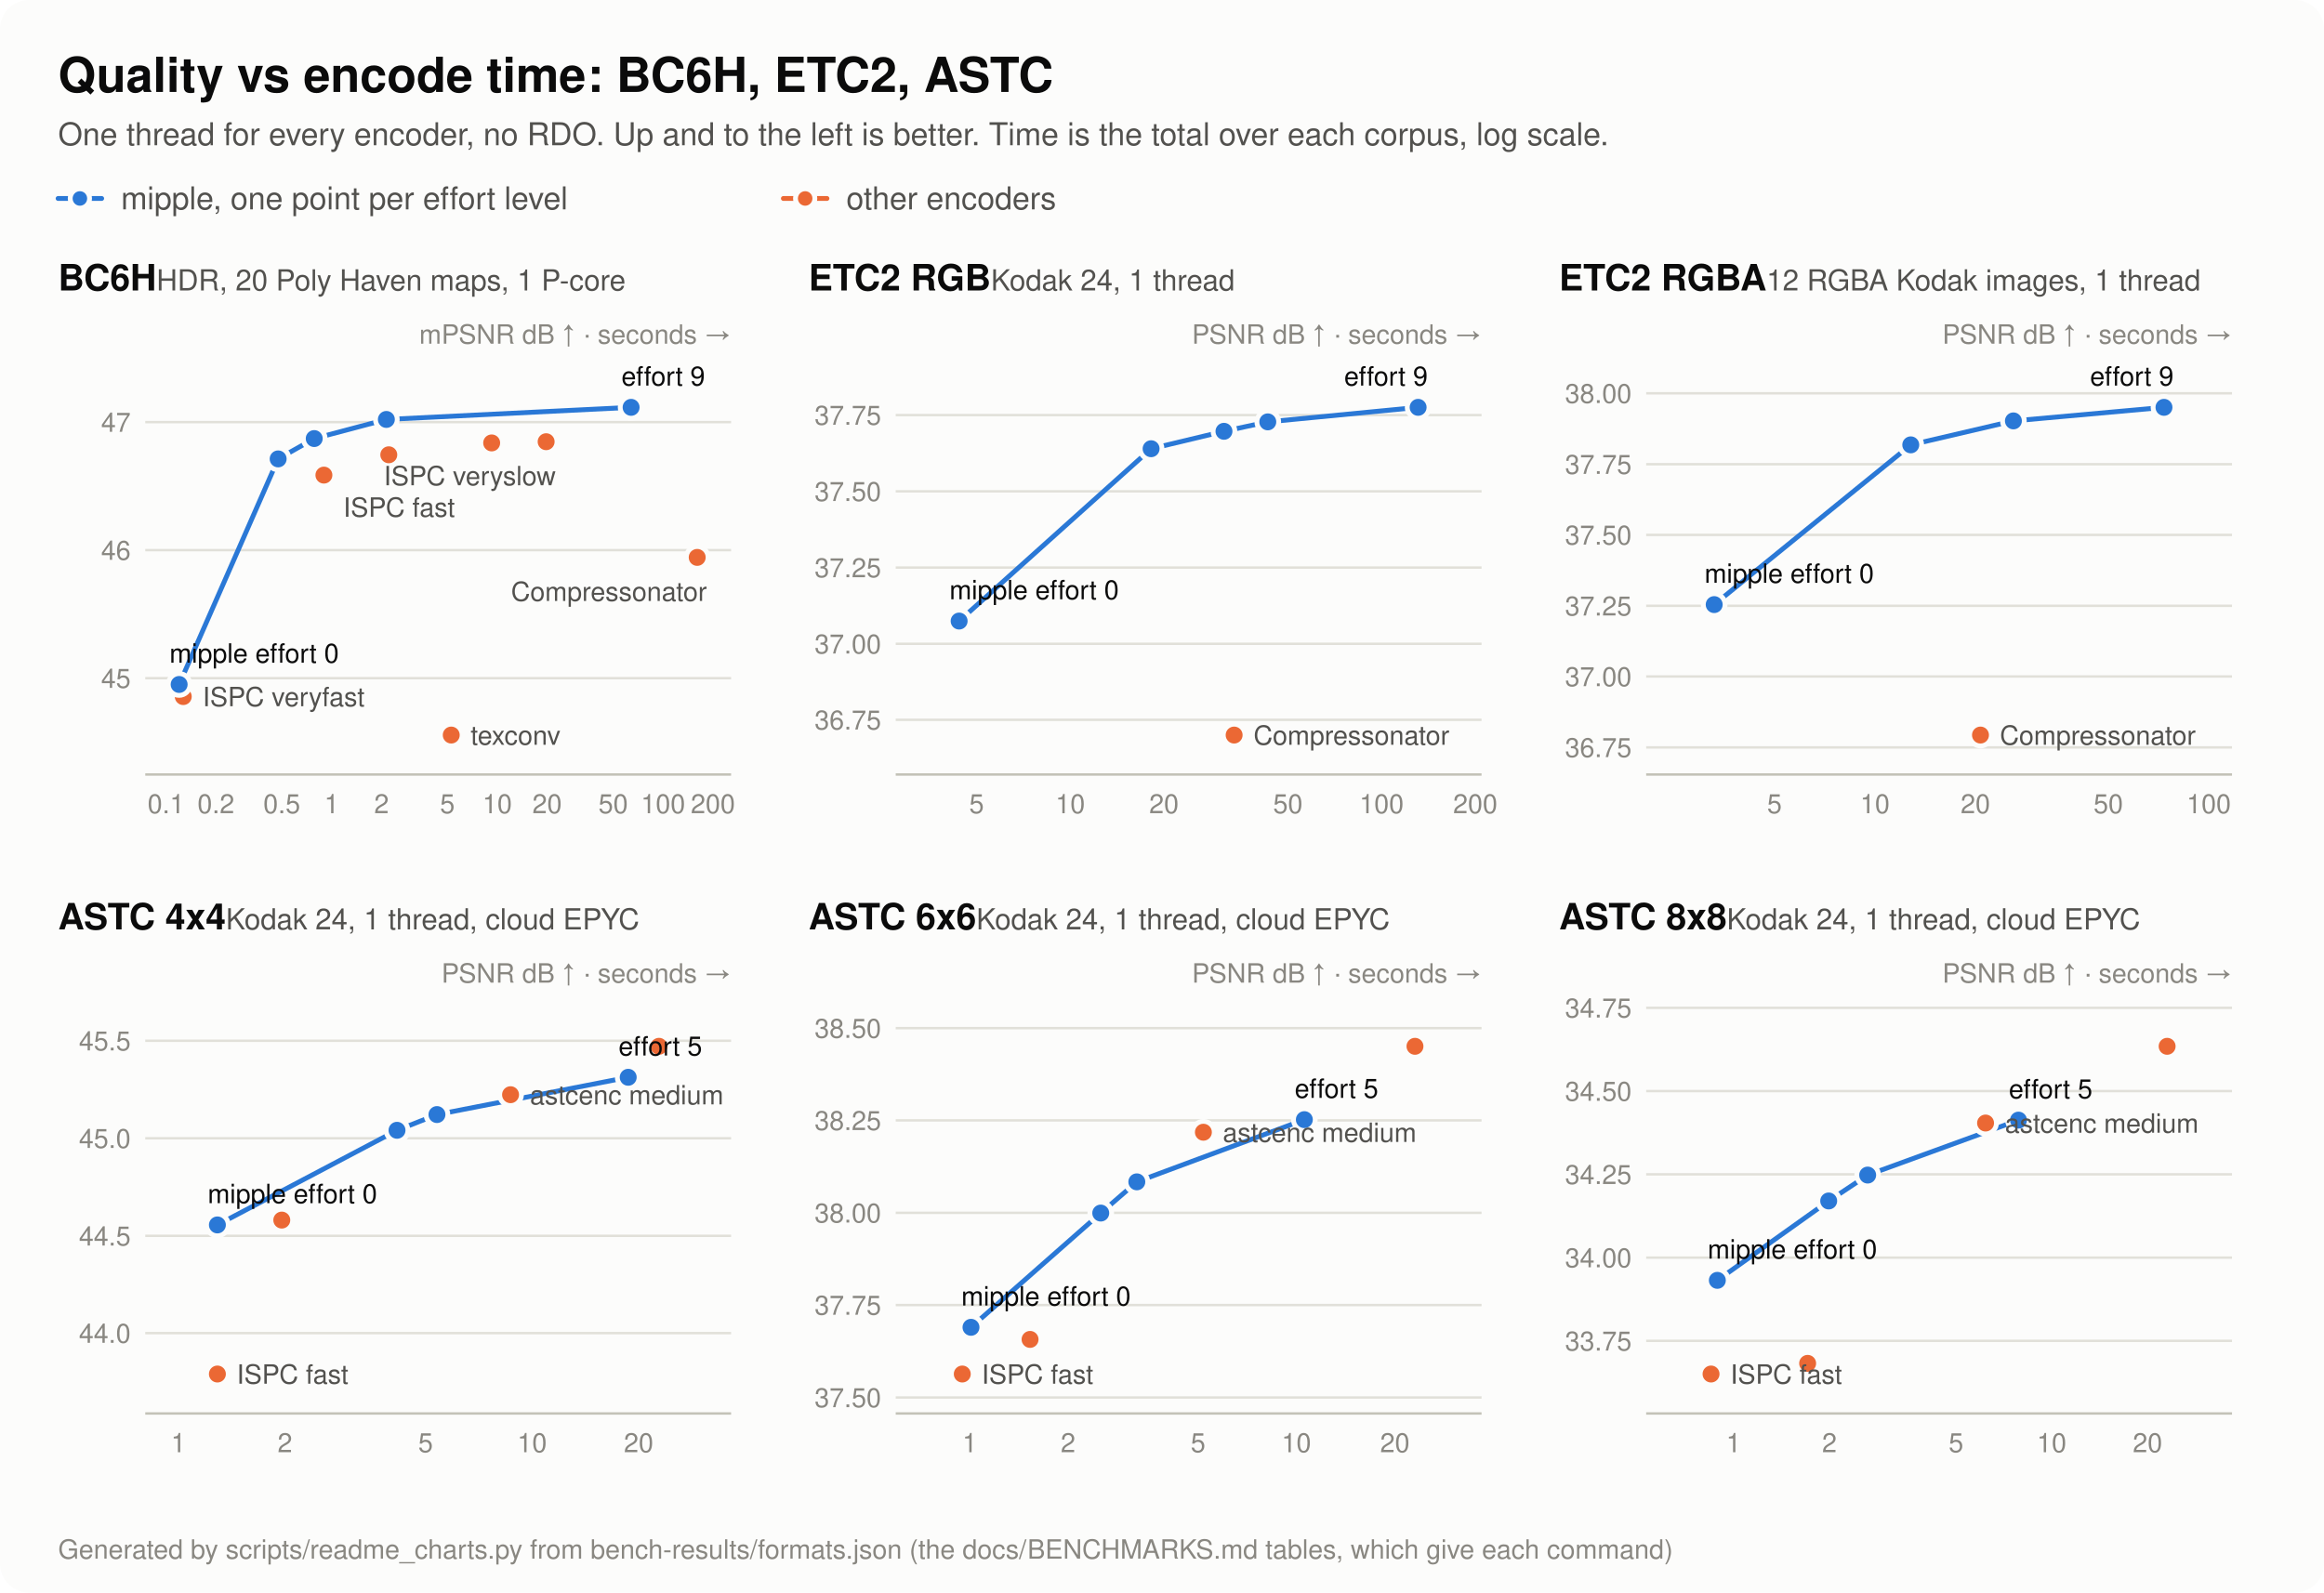
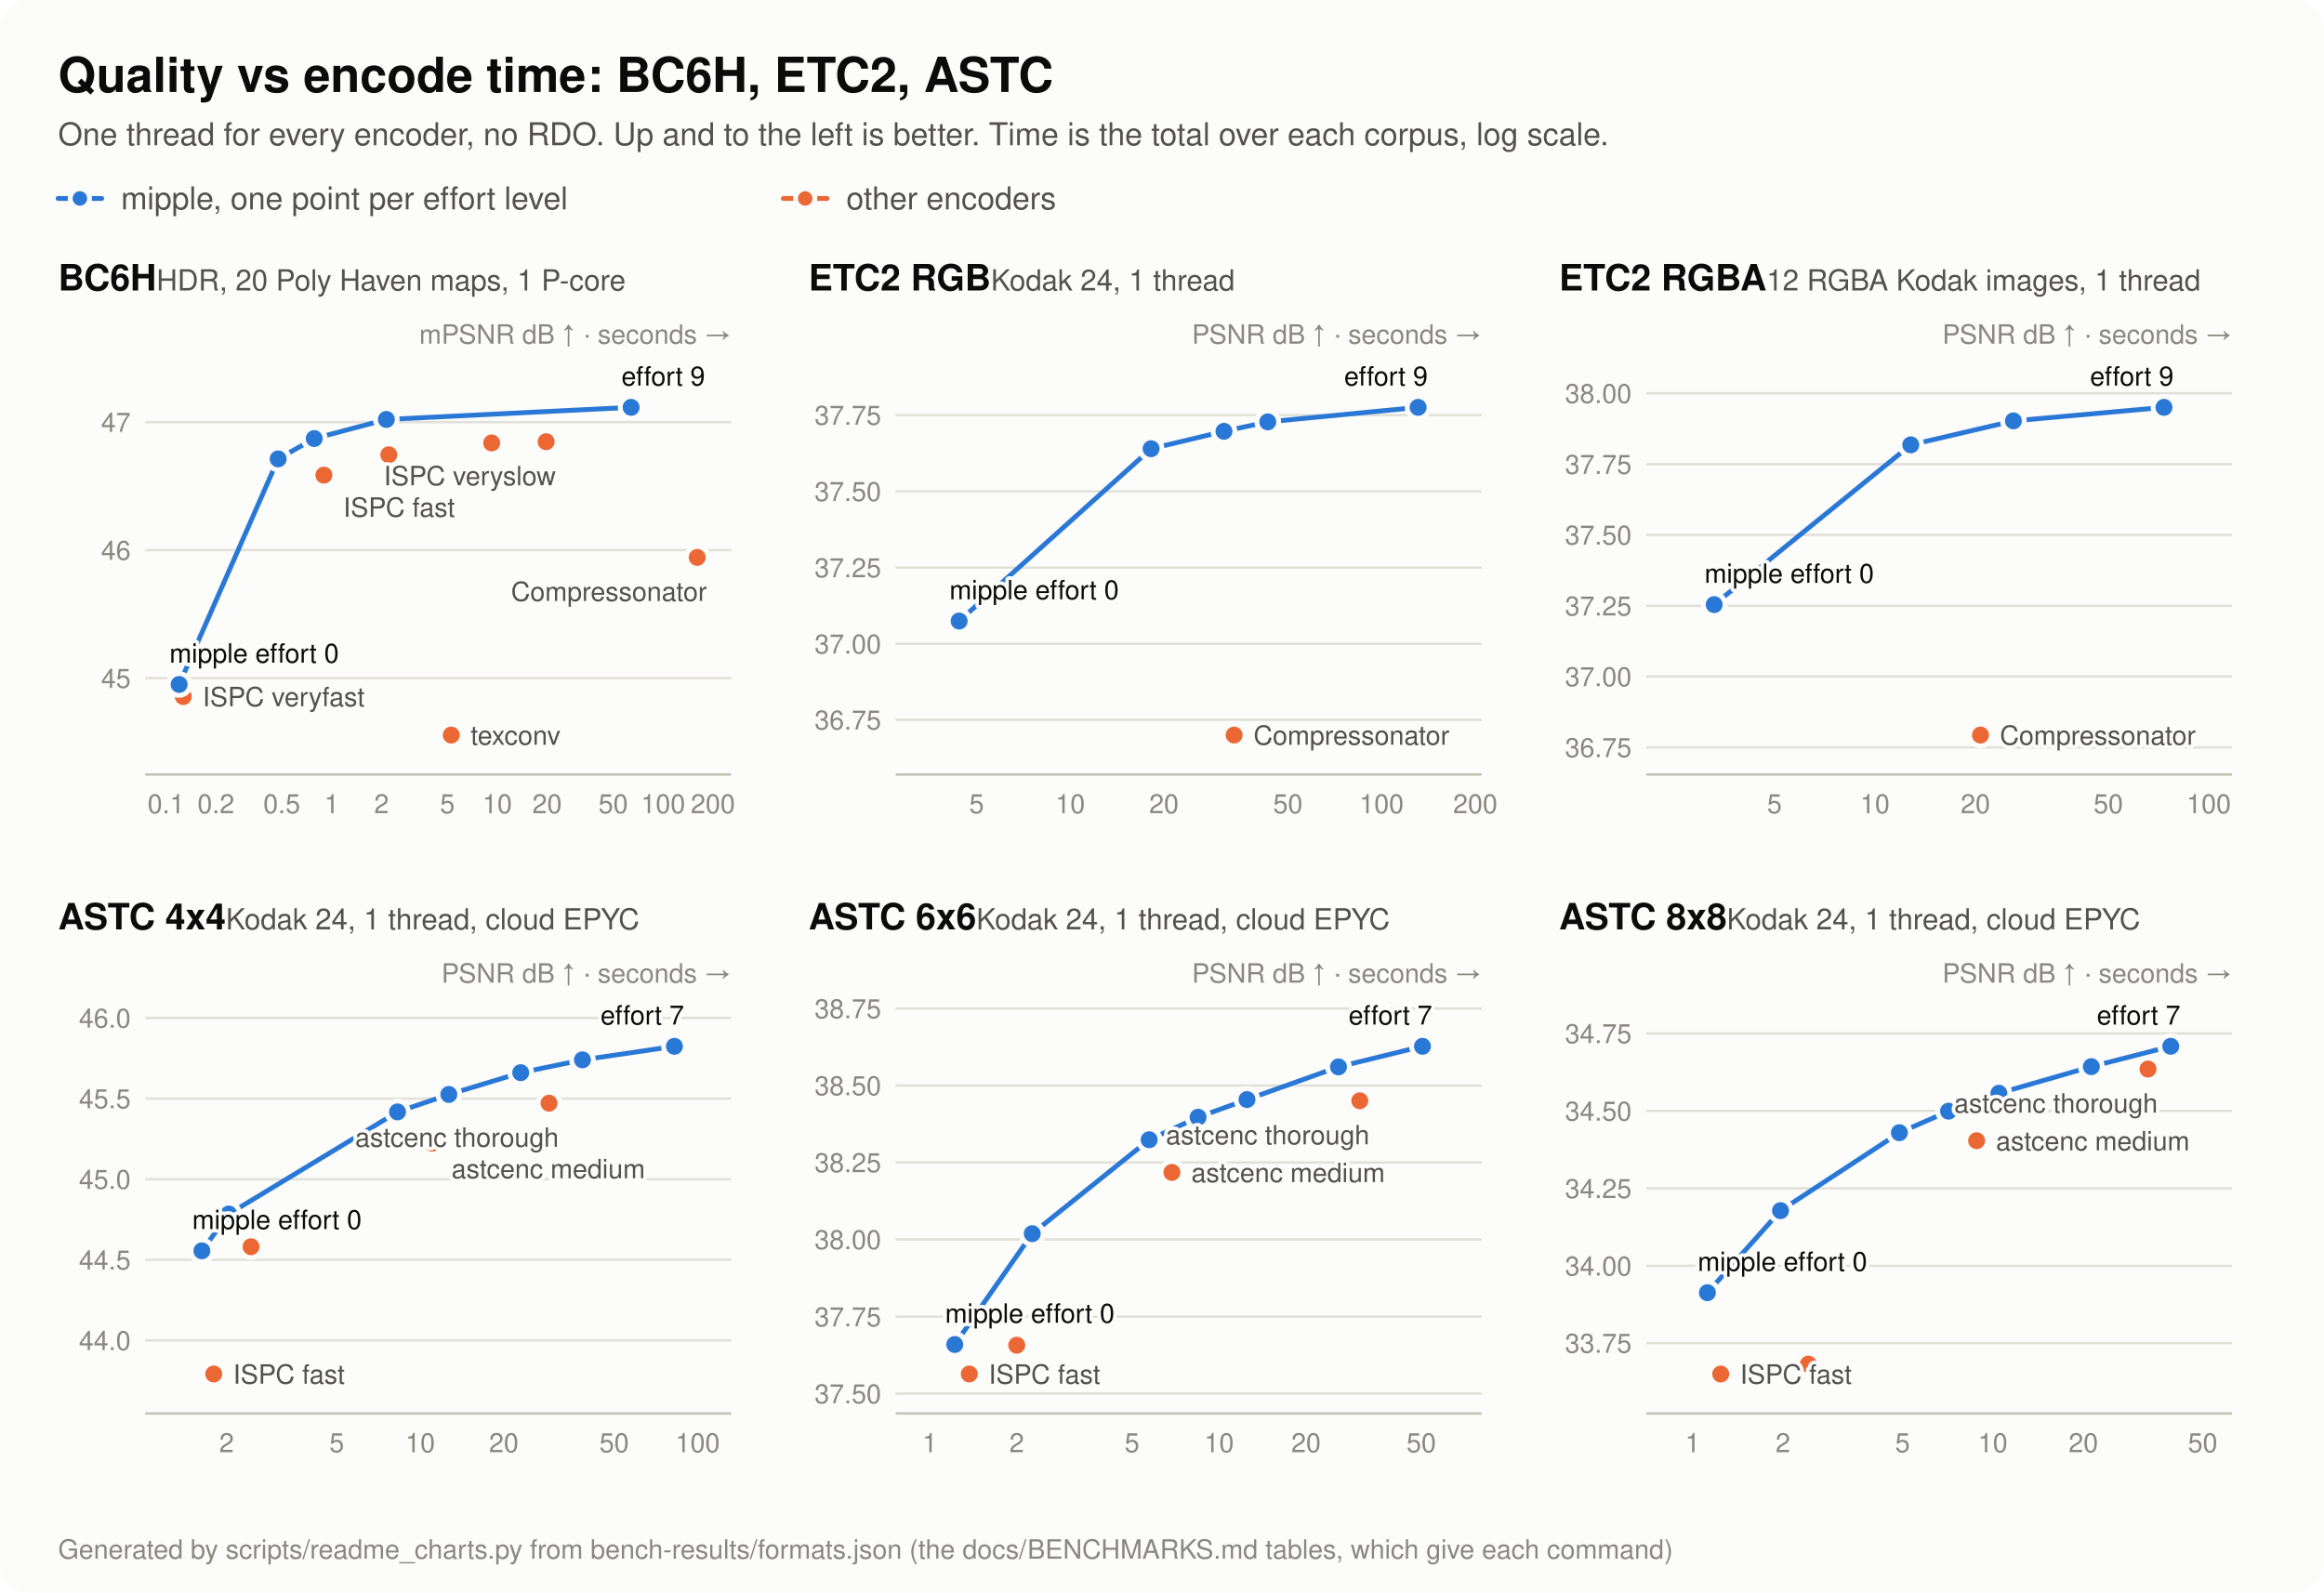
<svg xmlns="http://www.w3.org/2000/svg" width="960" height="658" viewBox="0 0 960 658" role="img" aria-labelledby="t d">
  <style>
  .bg { fill: #fcfcfb; } .ink { fill: #0b0b0b; } .ink2 { fill: #52514e; } .mute { fill: #898781; }
  .grid { stroke: #e1e0d9; } .axis { stroke: #c3c2b7; } .ring { stroke: #fcfcfb; }
  .s0 { stroke: #2a78d6; } .f0 { fill: #2a78d6; }
  .s1 { stroke: #eb6834; } .f1 { fill: #eb6834; }
  .s2 { stroke: #1baf7a; } .f2 { fill: #1baf7a; }
  .s3 { stroke: #8a5cd6; } .f3 { fill: #8a5cd6; }
  .good { fill: #006300; } .wh { stroke: #52514e; }
+   .halo { paint-order: stroke; stroke: #fcfcfb; stroke-width: 3px; stroke-linejoin: round; }
  @media (prefers-color-scheme: dark) {
    .bg { fill: #1a1a19; } .ink { fill: #f0efec; } .ink2 { fill: #c3c2b7; }
    .grid { stroke: #2c2c2a; } .axis { stroke: #383835; } .ring { stroke: #1a1a19; }
    .s0 { stroke: #3987e5; } .f0 { fill: #3987e5; }
    .s1 { stroke: #d95926; } .f1 { fill: #d95926; }
    .s2 { stroke: #199e70; } .f2 { fill: #199e70; }
    .s3 { stroke: #9d78ea; } .f3 { fill: #9d78ea; }
    .good { fill: #0ca30c; } .wh { stroke: #c3c2b7; }
+     .halo { stroke: #1a1a19; }
  }
  text { font-family: system-ui, -apple-system, "Segoe UI", Helvetica, Arial, sans-serif; }
  .num { font-variant-numeric: tabular-nums; }
</style>
  <rect class="bg" width="960" height="658" rx="12" />
  <text class="ink" x="24" y="38" font-size="20" font-weight="600">Quality vs encode time: BC6H, ETC2, ASTC</text>
  <text class="ink2" x="24" y="60" font-size="13">One thread for every encoder, no RDO. Up and to the left is better. Time is the total over each corpus, log scale.</text>
  <line class="s0" x1="24" y1="82" x2="42" y2="82" stroke-width="2" stroke-linecap="round" />
  <circle class="f0 ring" cx="33" cy="82" r="4" stroke-width="2" />
  <text class="ink2" x="50" y="86.5" font-size="13">mipple, one point per effort level</text>
  <line class="s1" x1="323.6" y1="82" x2="341.6" y2="82" stroke-width="2" stroke-linecap="round" />
  <circle class="f1 ring" cx="332.6" cy="82" r="4" stroke-width="2" />
  <text class="ink2" x="349.6" y="86.5" font-size="13">other encoders</text>
  <text class="ink" x="24" y="120" font-size="15" font-weight="600">BC6H<tspan class="ink2" font-weight="400" font-size="12">  HDR, 20 Poly Haven maps, 1 P-core</tspan>
  </text>
  <line class="grid" x1="60" x2="302" y1="280.2" y2="280.2" stroke-width="1" />
  <text class="mute num" x="54" y="284.2" font-size="11" text-anchor="end">45</text>
  <line class="grid" x1="60" x2="302" y1="227.3" y2="227.3" stroke-width="1" />
  <text class="mute num" x="54" y="231.3" font-size="11" text-anchor="end">46</text>
  <line class="grid" x1="60" x2="302" y1="174.4" y2="174.4" stroke-width="1" />
  <text class="mute num" x="54" y="178.4" font-size="11" text-anchor="end">47</text>
  <text class="mute num" x="68.6" y="336" font-size="11" text-anchor="middle">0.1</text>
  <text class="mute num" x="89.2" y="336" font-size="11" text-anchor="middle">0.2</text>
  <text class="mute num" x="116.4" y="336" font-size="11" text-anchor="middle">0.5</text>
  <text class="mute num" x="137.0" y="336" font-size="11" text-anchor="middle">1</text>
  <text class="mute num" x="157.6" y="336" font-size="11" text-anchor="middle">2</text>
  <text class="mute num" x="184.8" y="336" font-size="11" text-anchor="middle">5</text>
  <text class="mute num" x="205.4" y="336" font-size="11" text-anchor="middle">10</text>
  <text class="mute num" x="226.0" y="336" font-size="11" text-anchor="middle">20</text>
  <text class="mute num" x="253.3" y="336" font-size="11" text-anchor="middle">50</text>
  <text class="mute num" x="273.9" y="336" font-size="11" text-anchor="middle">100</text>
  <text class="mute num" x="294.5" y="336" font-size="11" text-anchor="middle">200</text>
  <line class="axis" x1="60" x2="302" y1="320" y2="320" stroke-width="1" />
  <text class="mute" x="302" y="142" font-size="11" text-anchor="end">mPSNR dB ↑ · seconds →</text>
  <path class="s0" d="M74.0,282.8 L114.9,189.6 L129.8,181.2 L159.6,173.3 L260.7,168.3" fill="none" stroke-width="2" stroke-linejoin="round" stroke-linecap="round" />
  <circle class="f1 ring" cx="75.7" cy="287.8" r="4.5" stroke-width="2" />
  <circle class="f1 ring" cx="133.8" cy="196.3" r="4.5" stroke-width="2" />
  <circle class="f1 ring" cx="160.6" cy="187.9" r="4.5" stroke-width="2" />
  <circle class="f1 ring" cx="203.1" cy="183.0" r="4.5" stroke-width="2" />
  <circle class="f1 ring" cx="225.6" cy="182.5" r="4.5" stroke-width="2" />
  <circle class="f1 ring" cx="186.4" cy="303.7" r="4.5" stroke-width="2" />
  <circle class="f1 ring" cx="288.0" cy="230.3" r="4.5" stroke-width="2" />
  <circle class="f0 ring" cx="74.0" cy="282.8" r="4.5" stroke-width="2" />
  <circle class="f0 ring" cx="114.9" cy="189.6" r="4.5" stroke-width="2" />
  <circle class="f0 ring" cx="129.8" cy="181.2" r="4.5" stroke-width="2" />
  <circle class="f0 ring" cx="159.6" cy="173.3" r="4.5" stroke-width="2" />
  <circle class="f0 ring" cx="260.7" cy="168.3" r="4.5" stroke-width="2" />
-   <text class="ink" x="256.7" y="159.3" font-size="11">effort 9</text>
-   <text class="ink2" x="229.6" y="200.5" font-size="11" text-anchor="end">ISPC veryslow</text>
-   <text class="ink2" x="141.8" y="213.5" font-size="11">ISPC fast</text>
-   <text class="ink2" x="292.0" y="248.3" font-size="11" text-anchor="end">Compressonator</text>
-   <text class="ink" x="70.0" y="273.8" font-size="11">mipple effort 0</text>
-   <text class="ink2" x="83.7" y="291.8" font-size="11">ISPC veryfast</text>
-   <text class="ink2" x="194.4" y="307.7" font-size="11">texconv</text>
+   <text class="ink halo" x="256.7" y="159.3" font-size="11">effort 9</text>
+   <text class="ink2 halo" x="229.6" y="200.5" font-size="11" text-anchor="end">ISPC veryslow</text>
+   <text class="ink2 halo" x="141.8" y="213.5" font-size="11">ISPC fast</text>
+   <text class="ink2 halo" x="292.0" y="248.3" font-size="11" text-anchor="end">Compressonator</text>
+   <text class="ink halo" x="70.0" y="273.8" font-size="11">mipple effort 0</text>
+   <text class="ink2 halo" x="83.7" y="291.8" font-size="11">ISPC veryfast</text>
+   <text class="ink2 halo" x="194.4" y="307.7" font-size="11">texconv</text>
  <text class="ink" x="334" y="120" font-size="15" font-weight="600">ETC2 RGB<tspan class="ink2" font-weight="400" font-size="12">  Kodak 24, 1 thread</tspan>
  </text>
  <line class="grid" x1="370" x2="612" y1="297.4" y2="297.4" stroke-width="1" />
  <text class="mute num" x="364" y="301.4" font-size="11" text-anchor="end">36.75</text>
  <line class="grid" x1="370" x2="612" y1="266.0" y2="266.0" stroke-width="1" />
  <text class="mute num" x="364" y="270.0" font-size="11" text-anchor="end">37.00</text>
  <line class="grid" x1="370" x2="612" y1="234.5" y2="234.5" stroke-width="1" />
  <text class="mute num" x="364" y="238.5" font-size="11" text-anchor="end">37.25</text>
  <line class="grid" x1="370" x2="612" y1="203.0" y2="203.0" stroke-width="1" />
  <text class="mute num" x="364" y="207.0" font-size="11" text-anchor="end">37.50</text>
  <line class="grid" x1="370" x2="612" y1="171.5" y2="171.5" stroke-width="1" />
  <text class="mute num" x="364" y="175.5" font-size="11" text-anchor="end">37.75</text>
  <text class="mute num" x="403.4" y="336" font-size="11" text-anchor="middle">5</text>
  <text class="mute num" x="442.1" y="336" font-size="11" text-anchor="middle">10</text>
  <text class="mute num" x="480.8" y="336" font-size="11" text-anchor="middle">20</text>
  <text class="mute num" x="532.0" y="336" font-size="11" text-anchor="middle">50</text>
  <text class="mute num" x="570.7" y="336" font-size="11" text-anchor="middle">100</text>
  <text class="mute num" x="609.4" y="336" font-size="11" text-anchor="middle">200</text>
  <line class="axis" x1="370" x2="612" y1="320" y2="320" stroke-width="1" />
  <text class="mute" x="612" y="142" font-size="11" text-anchor="end">PSNR dB ↑ · seconds →</text>
  <path class="s0" d="M396.2,256.6 L475.5,185.4 L505.6,178.2 L523.7,174.3 L585.8,168.3" fill="none" stroke-width="2" stroke-linejoin="round" stroke-linecap="round" />
  <circle class="f1 ring" cx="509.8" cy="303.7" r="4.5" stroke-width="2" />
  <circle class="f0 ring" cx="396.2" cy="256.6" r="4.5" stroke-width="2" />
  <circle class="f0 ring" cx="475.5" cy="185.4" r="4.5" stroke-width="2" />
  <circle class="f0 ring" cx="505.6" cy="178.2" r="4.5" stroke-width="2" />
  <circle class="f0 ring" cx="523.7" cy="174.3" r="4.5" stroke-width="2" />
  <circle class="f0 ring" cx="585.8" cy="168.3" r="4.5" stroke-width="2" />
-   <text class="ink" x="589.8" y="159.3" font-size="11" text-anchor="end">effort 9</text>
-   <text class="ink" x="392.2" y="247.6" font-size="11">mipple effort 0</text>
-   <text class="ink2" x="517.8" y="307.7" font-size="11">Compressonator</text>
+   <text class="ink halo" x="589.8" y="159.3" font-size="11" text-anchor="end">effort 9</text>
+   <text class="ink halo" x="392.2" y="247.6" font-size="11">mipple effort 0</text>
+   <text class="ink2 halo" x="517.8" y="307.7" font-size="11">Compressonator</text>
  <text class="ink" x="644" y="120" font-size="15" font-weight="600">ETC2 RGBA<tspan class="ink2" font-weight="400" font-size="12">  12 RGBA Kodak images, 1 thread</tspan>
  </text>
  <line class="grid" x1="680" x2="922" y1="308.8" y2="308.8" stroke-width="1" />
  <text class="mute num" x="674" y="312.8" font-size="11" text-anchor="end">36.75</text>
  <line class="grid" x1="680" x2="922" y1="279.5" y2="279.5" stroke-width="1" />
  <text class="mute num" x="674" y="283.5" font-size="11" text-anchor="end">37.00</text>
  <line class="grid" x1="680" x2="922" y1="250.3" y2="250.3" stroke-width="1" />
  <text class="mute num" x="674" y="254.3" font-size="11" text-anchor="end">37.25</text>
  <line class="grid" x1="680" x2="922" y1="221.0" y2="221.0" stroke-width="1" />
  <text class="mute num" x="674" y="225.0" font-size="11" text-anchor="end">37.50</text>
  <line class="grid" x1="680" x2="922" y1="191.8" y2="191.8" stroke-width="1" />
  <text class="mute num" x="674" y="195.8" font-size="11" text-anchor="end">37.75</text>
  <line class="grid" x1="680" x2="922" y1="162.5" y2="162.5" stroke-width="1" />
  <text class="mute num" x="674" y="166.5" font-size="11" text-anchor="end">38.00</text>
  <text class="mute num" x="733.0" y="336" font-size="11" text-anchor="middle">5</text>
  <text class="mute num" x="774.5" y="336" font-size="11" text-anchor="middle">10</text>
  <text class="mute num" x="816.0" y="336" font-size="11" text-anchor="middle">20</text>
  <text class="mute num" x="870.9" y="336" font-size="11" text-anchor="middle">50</text>
  <text class="mute num" x="912.4" y="336" font-size="11" text-anchor="middle">100</text>
  <line class="axis" x1="680" x2="922" y1="320" y2="320" stroke-width="1" />
  <text class="mute" x="922" y="142" font-size="11" text-anchor="end">PSNR dB ↑ · seconds →</text>
  <path class="s0" d="M708.1,249.8 L789.3,183.8 L831.7,173.9 L893.9,168.3" fill="none" stroke-width="2" stroke-linejoin="round" stroke-linecap="round" />
  <circle class="f1 ring" cx="818.1" cy="303.7" r="4.5" stroke-width="2" />
  <circle class="f0 ring" cx="708.1" cy="249.8" r="4.5" stroke-width="2" />
  <circle class="f0 ring" cx="789.3" cy="183.8" r="4.5" stroke-width="2" />
  <circle class="f0 ring" cx="831.7" cy="173.9" r="4.5" stroke-width="2" />
  <circle class="f0 ring" cx="893.9" cy="168.3" r="4.5" stroke-width="2" />
-   <text class="ink" x="897.9" y="159.3" font-size="11" text-anchor="end">effort 9</text>
-   <text class="ink" x="704.1" y="240.8" font-size="11">mipple effort 0</text>
-   <text class="ink2" x="826.1" y="307.7" font-size="11">Compressonator</text>
+   <text class="ink halo" x="897.9" y="159.3" font-size="11" text-anchor="end">effort 9</text>
+   <text class="ink halo" x="704.1" y="240.8" font-size="11">mipple effort 0</text>
+   <text class="ink2 halo" x="826.1" y="307.7" font-size="11">Compressonator</text>
  <text class="ink" x="24" y="384" font-size="15" font-weight="600">ASTC 4x4<tspan class="ink2" font-weight="400" font-size="12">  Kodak 24, 1 thread, cloud EPYC</tspan>
  </text>
-   <line class="grid" x1="60" x2="302" y1="550.8" y2="550.8" stroke-width="1" />
-   <text class="mute num" x="54" y="554.8" font-size="11" text-anchor="end">44.0</text>
-   <line class="grid" x1="60" x2="302" y1="510.6" y2="510.6" stroke-width="1" />
-   <text class="mute num" x="54" y="514.6" font-size="11" text-anchor="end">44.5</text>
-   <line class="grid" x1="60" x2="302" y1="470.3" y2="470.3" stroke-width="1" />
-   <text class="mute num" x="54" y="474.3" font-size="11" text-anchor="end">45.0</text>
-   <line class="grid" x1="60" x2="302" y1="430.0" y2="430.0" stroke-width="1" />
-   <text class="mute num" x="54" y="434.0" font-size="11" text-anchor="end">45.5</text>
-   <text class="mute num" x="73.7" y="600" font-size="11" text-anchor="middle">1</text>
-   <text class="mute num" x="117.7" y="600" font-size="11" text-anchor="middle">2</text>
-   <text class="mute num" x="175.8" y="600" font-size="11" text-anchor="middle">5</text>
-   <text class="mute num" x="219.8" y="600" font-size="11" text-anchor="middle">10</text>
-   <text class="mute num" x="263.8" y="600" font-size="11" text-anchor="middle">20</text>
+   <line class="grid" x1="60" x2="302" y1="553.8" y2="553.8" stroke-width="1" />
+   <text class="mute num" x="54" y="557.8" font-size="11" text-anchor="end">44.0</text>
+   <line class="grid" x1="60" x2="302" y1="520.5" y2="520.5" stroke-width="1" />
+   <text class="mute num" x="54" y="524.5" font-size="11" text-anchor="end">44.5</text>
+   <line class="grid" x1="60" x2="302" y1="487.2" y2="487.2" stroke-width="1" />
+   <text class="mute num" x="54" y="491.2" font-size="11" text-anchor="end">45.0</text>
+   <line class="grid" x1="60" x2="302" y1="453.9" y2="453.9" stroke-width="1" />
+   <text class="mute num" x="54" y="457.9" font-size="11" text-anchor="end">45.5</text>
+   <line class="grid" x1="60" x2="302" y1="420.6" y2="420.6" stroke-width="1" />
+   <text class="mute num" x="54" y="424.6" font-size="11" text-anchor="end">46.0</text>
+   <text class="mute num" x="93.6" y="600" font-size="11" text-anchor="middle">2</text>
+   <text class="mute num" x="139.1" y="600" font-size="11" text-anchor="middle">5</text>
+   <text class="mute num" x="173.6" y="600" font-size="11" text-anchor="middle">10</text>
+   <text class="mute num" x="208.1" y="600" font-size="11" text-anchor="middle">20</text>
+   <text class="mute num" x="253.7" y="600" font-size="11" text-anchor="middle">50</text>
+   <text class="mute num" x="288.2" y="600" font-size="11" text-anchor="middle">100</text>
  <line class="axis" x1="60" x2="302" y1="584" y2="584" stroke-width="1" />
  <text class="mute" x="302" y="406" font-size="11" text-anchor="end">PSNR dB ↑ · seconds →</text>
-   <path class="s0" d="M89.8,506.1 L164.0,467.0 L180.5,460.5 L259.5,445.1" fill="none" stroke-width="2" stroke-linejoin="round" stroke-linecap="round" />
-   <circle class="f1 ring" cx="89.8" cy="567.7" r="4.5" stroke-width="2" />
-   <circle class="f1 ring" cx="116.4" cy="504.1" r="4.5" stroke-width="2" />
-   <circle class="f1 ring" cx="210.9" cy="452.3" r="4.5" stroke-width="2" />
-   <circle class="f1 ring" cx="272.2" cy="432.3" r="4.5" stroke-width="2" />
-   <circle class="f0 ring" cx="89.8" cy="506.1" r="4.5" stroke-width="2" />
-   <circle class="f0 ring" cx="164.0" cy="467.0" r="4.5" stroke-width="2" />
-   <circle class="f0 ring" cx="180.5" cy="460.5" r="4.5" stroke-width="2" />
-   <circle class="f0 ring" cx="259.5" cy="445.1" r="4.5" stroke-width="2" />
-   <text class="ink" x="255.5" y="436.1" font-size="11">effort 5</text>
-   <text class="ink2" x="218.9" y="456.3" font-size="11">astcenc medium</text>
-   <text class="ink" x="85.8" y="497.1" font-size="11">mipple effort 0</text>
-   <text class="ink2" x="97.8" y="571.7" font-size="11">ISPC fast</text>
+   <path class="s0" d="M83.4,516.8 L94.5,501.6 L164.2,459.4 L185.4,452.2 L215.1,443.2 L240.6,437.9 L278.6,432.3" fill="none" stroke-width="2" stroke-linejoin="round" stroke-linecap="round" />
+   <circle class="f1 ring" cx="88.3" cy="567.7" r="4.5" stroke-width="2" />
+   <circle class="f1 ring" cx="103.7" cy="515.1" r="4.5" stroke-width="2" />
+   <circle class="f1 ring" cx="178.5" cy="472.3" r="4.5" stroke-width="2" />
+   <circle class="f1 ring" cx="226.8" cy="455.8" r="4.5" stroke-width="2" />
+   <circle class="f0 ring" cx="83.4" cy="516.8" r="4.5" stroke-width="2" />
+   <circle class="f0 ring" cx="94.5" cy="501.6" r="4.5" stroke-width="2" />
+   <circle class="f0 ring" cx="164.2" cy="459.4" r="4.5" stroke-width="2" />
+   <circle class="f0 ring" cx="185.4" cy="452.2" r="4.5" stroke-width="2" />
+   <circle class="f0 ring" cx="215.1" cy="443.2" r="4.5" stroke-width="2" />
+   <circle class="f0 ring" cx="240.6" cy="437.9" r="4.5" stroke-width="2" />
+   <circle class="f0 ring" cx="278.6" cy="432.3" r="4.5" stroke-width="2" />
+   <text class="ink halo" x="282.6" y="423.3" font-size="11" text-anchor="end">effort 7</text>
+   <text class="ink2 halo" x="230.8" y="473.8" font-size="11" text-anchor="end">astcenc thorough</text>
+   <text class="ink2 halo" x="186.5" y="486.8" font-size="11">astcenc medium</text>
+   <text class="ink halo" x="79.4" y="507.8" font-size="11">mipple effort 0</text>
+   <text class="ink2 halo" x="96.3" y="571.7" font-size="11">ISPC fast</text>
  <text class="ink" x="334" y="384" font-size="15" font-weight="600">ASTC 6x6<tspan class="ink2" font-weight="400" font-size="12">  Kodak 24, 1 thread, cloud EPYC</tspan>
  </text>
-   <line class="grid" x1="370" x2="612" y1="577.4" y2="577.4" stroke-width="1" />
-   <text class="mute num" x="364" y="581.4" font-size="11" text-anchor="end">37.50</text>
-   <line class="grid" x1="370" x2="612" y1="539.2" y2="539.2" stroke-width="1" />
-   <text class="mute num" x="364" y="543.2" font-size="11" text-anchor="end">37.75</text>
-   <line class="grid" x1="370" x2="612" y1="501.1" y2="501.1" stroke-width="1" />
-   <text class="mute num" x="364" y="505.1" font-size="11" text-anchor="end">38.00</text>
-   <line class="grid" x1="370" x2="612" y1="462.9" y2="462.9" stroke-width="1" />
-   <text class="mute num" x="364" y="466.9" font-size="11" text-anchor="end">38.25</text>
-   <line class="grid" x1="370" x2="612" y1="424.8" y2="424.8" stroke-width="1" />
-   <text class="mute num" x="364" y="428.8" font-size="11" text-anchor="end">38.50</text>
-   <text class="mute num" x="400.6" y="600" font-size="11" text-anchor="middle">1</text>
-   <text class="mute num" x="441.2" y="600" font-size="11" text-anchor="middle">2</text>
-   <text class="mute num" x="494.9" y="600" font-size="11" text-anchor="middle">5</text>
-   <text class="mute num" x="535.5" y="600" font-size="11" text-anchor="middle">10</text>
-   <text class="mute num" x="576.2" y="600" font-size="11" text-anchor="middle">20</text>
+   <line class="grid" x1="370" x2="612" y1="575.8" y2="575.8" stroke-width="1" />
+   <text class="mute num" x="364" y="579.8" font-size="11" text-anchor="end">37.50</text>
+   <line class="grid" x1="370" x2="612" y1="544.0" y2="544.0" stroke-width="1" />
+   <text class="mute num" x="364" y="548.0" font-size="11" text-anchor="end">37.75</text>
+   <line class="grid" x1="370" x2="612" y1="512.1" y2="512.1" stroke-width="1" />
+   <text class="mute num" x="364" y="516.1" font-size="11" text-anchor="end">38.00</text>
+   <line class="grid" x1="370" x2="612" y1="480.3" y2="480.3" stroke-width="1" />
+   <text class="mute num" x="364" y="484.3" font-size="11" text-anchor="end">38.25</text>
+   <line class="grid" x1="370" x2="612" y1="448.5" y2="448.5" stroke-width="1" />
+   <text class="mute num" x="364" y="452.5" font-size="11" text-anchor="end">38.50</text>
+   <line class="grid" x1="370" x2="612" y1="416.7" y2="416.7" stroke-width="1" />
+   <text class="mute num" x="364" y="420.7" font-size="11" text-anchor="end">38.75</text>
+   <text class="mute num" x="384.1" y="600" font-size="11" text-anchor="middle">1</text>
+   <text class="mute num" x="420.0" y="600" font-size="11" text-anchor="middle">2</text>
+   <text class="mute num" x="467.6" y="600" font-size="11" text-anchor="middle">5</text>
+   <text class="mute num" x="503.6" y="600" font-size="11" text-anchor="middle">10</text>
+   <text class="mute num" x="539.5" y="600" font-size="11" text-anchor="middle">20</text>
+   <text class="mute num" x="587.1" y="600" font-size="11" text-anchor="middle">50</text>
  <line class="axis" x1="370" x2="612" y1="584" y2="584" stroke-width="1" />
  <text class="mute" x="612" y="406" font-size="11" text-anchor="end">PSNR dB ↑ · seconds →</text>
-   <path class="s0" d="M401.1,548.4 L454.7,501.2 L469.6,488.3 L538.8,462.6" fill="none" stroke-width="2" stroke-linejoin="round" stroke-linecap="round" />
-   <circle class="f1 ring" cx="397.5" cy="567.7" r="4.5" stroke-width="2" />
-   <circle class="f1 ring" cx="425.5" cy="553.4" r="4.5" stroke-width="2" />
-   <circle class="f1 ring" cx="497.1" cy="467.8" r="4.5" stroke-width="2" />
-   <circle class="f1 ring" cx="584.5" cy="432.3" r="4.5" stroke-width="2" />
-   <circle class="f0 ring" cx="401.1" cy="548.4" r="4.5" stroke-width="2" />
-   <circle class="f0 ring" cx="454.7" cy="501.2" r="4.5" stroke-width="2" />
-   <circle class="f0 ring" cx="469.6" cy="488.3" r="4.5" stroke-width="2" />
-   <circle class="f0 ring" cx="538.8" cy="462.6" r="4.5" stroke-width="2" />
-   <text class="ink" x="534.8" y="453.6" font-size="11">effort 5</text>
-   <text class="ink2" x="505.1" y="471.8" font-size="11">astcenc medium</text>
-   <text class="ink" x="397.1" y="539.4" font-size="11">mipple effort 0</text>
-   <text class="ink2" x="405.5" y="571.7" font-size="11">ISPC fast</text>
+   <path class="s0" d="M394.4,555.5 L426.4,509.7 L474.7,470.9 L494.9,461.6 L515.1,454.3 L552.9,440.8 L587.6,432.3" fill="none" stroke-width="2" stroke-linejoin="round" stroke-linecap="round" />
+   <circle class="f1 ring" cx="400.4" cy="567.7" r="4.5" stroke-width="2" />
+   <circle class="f1 ring" cx="420.0" cy="555.8" r="4.5" stroke-width="2" />
+   <circle class="f1 ring" cx="484.1" cy="484.4" r="4.5" stroke-width="2" />
+   <circle class="f1 ring" cx="561.7" cy="454.8" r="4.5" stroke-width="2" />
+   <circle class="f0 ring" cx="394.4" cy="555.5" r="4.5" stroke-width="2" />
+   <circle class="f0 ring" cx="426.4" cy="509.7" r="4.5" stroke-width="2" />
+   <circle class="f0 ring" cx="474.7" cy="470.9" r="4.5" stroke-width="2" />
+   <circle class="f0 ring" cx="494.9" cy="461.6" r="4.5" stroke-width="2" />
+   <circle class="f0 ring" cx="515.1" cy="454.3" r="4.5" stroke-width="2" />
+   <circle class="f0 ring" cx="552.9" cy="440.8" r="4.5" stroke-width="2" />
+   <circle class="f0 ring" cx="587.6" cy="432.3" r="4.5" stroke-width="2" />
+   <text class="ink halo" x="591.6" y="423.3" font-size="11" text-anchor="end">effort 7</text>
+   <text class="ink2 halo" x="565.7" y="472.8" font-size="11" text-anchor="end">astcenc thorough</text>
+   <text class="ink2 halo" x="492.1" y="488.4" font-size="11">astcenc medium</text>
+   <text class="ink halo" x="390.4" y="546.5" font-size="11">mipple effort 0</text>
+   <text class="ink2 halo" x="408.4" y="571.7" font-size="11">ISPC fast</text>
  <text class="ink" x="644" y="384" font-size="15" font-weight="600">ASTC 8x8<tspan class="ink2" font-weight="400" font-size="12">  Kodak 24, 1 thread, cloud EPYC</tspan>
  </text>
-   <line class="grid" x1="680" x2="922" y1="554.0" y2="554.0" stroke-width="1" />
-   <text class="mute num" x="674" y="558.0" font-size="11" text-anchor="end">33.75</text>
-   <line class="grid" x1="680" x2="922" y1="519.6" y2="519.6" stroke-width="1" />
-   <text class="mute num" x="674" y="523.6" font-size="11" text-anchor="end">34.00</text>
-   <line class="grid" x1="680" x2="922" y1="485.2" y2="485.2" stroke-width="1" />
-   <text class="mute num" x="674" y="489.2" font-size="11" text-anchor="end">34.25</text>
-   <line class="grid" x1="680" x2="922" y1="450.8" y2="450.8" stroke-width="1" />
-   <text class="mute num" x="674" y="454.8" font-size="11" text-anchor="end">34.50</text>
-   <line class="grid" x1="680" x2="922" y1="416.4" y2="416.4" stroke-width="1" />
-   <text class="mute num" x="674" y="420.4" font-size="11" text-anchor="end">34.75</text>
-   <text class="mute num" x="716.1" y="600" font-size="11" text-anchor="middle">1</text>
-   <text class="mute num" x="755.7" y="600" font-size="11" text-anchor="middle">2</text>
-   <text class="mute num" x="808.0" y="600" font-size="11" text-anchor="middle">5</text>
-   <text class="mute num" x="847.5" y="600" font-size="11" text-anchor="middle">10</text>
-   <text class="mute num" x="887.1" y="600" font-size="11" text-anchor="middle">20</text>
+   <line class="grid" x1="680" x2="922" y1="554.9" y2="554.9" stroke-width="1" />
+   <text class="mute num" x="674" y="558.9" font-size="11" text-anchor="end">33.75</text>
+   <line class="grid" x1="680" x2="922" y1="523.0" y2="523.0" stroke-width="1" />
+   <text class="mute num" x="674" y="527.0" font-size="11" text-anchor="end">34.00</text>
+   <line class="grid" x1="680" x2="922" y1="491.0" y2="491.0" stroke-width="1" />
+   <text class="mute num" x="674" y="495.0" font-size="11" text-anchor="end">34.25</text>
+   <line class="grid" x1="680" x2="922" y1="459.0" y2="459.0" stroke-width="1" />
+   <text class="mute num" x="674" y="463.0" font-size="11" text-anchor="end">34.50</text>
+   <line class="grid" x1="680" x2="922" y1="427.0" y2="427.0" stroke-width="1" />
+   <text class="mute num" x="674" y="431.0" font-size="11" text-anchor="end">34.75</text>
+   <text class="mute num" x="699.2" y="600" font-size="11" text-anchor="middle">1</text>
+   <text class="mute num" x="736.5" y="600" font-size="11" text-anchor="middle">2</text>
+   <text class="mute num" x="785.9" y="600" font-size="11" text-anchor="middle">5</text>
+   <text class="mute num" x="823.2" y="600" font-size="11" text-anchor="middle">10</text>
+   <text class="mute num" x="860.6" y="600" font-size="11" text-anchor="middle">20</text>
+   <text class="mute num" x="909.9" y="600" font-size="11" text-anchor="middle">50</text>
  <line class="axis" x1="680" x2="922" y1="584" y2="584" stroke-width="1" />
  <text class="mute" x="922" y="406" font-size="11" text-anchor="end">PSNR dB ↑ · seconds →</text>
-   <path class="s0" d="M709.4,529.0 L755.4,496.2 L771.5,485.5 L833.8,462.8" fill="none" stroke-width="2" stroke-linejoin="round" stroke-linecap="round" />
-   <circle class="f1 ring" cx="706.8" cy="567.7" r="4.5" stroke-width="2" />
-   <circle class="f1 ring" cx="746.7" cy="563.3" r="4.5" stroke-width="2" />
-   <circle class="f1 ring" cx="820.2" cy="464.0" r="4.5" stroke-width="2" />
-   <circle class="f1 ring" cx="895.2" cy="432.3" r="4.5" stroke-width="2" />
-   <circle class="f0 ring" cx="709.4" cy="529.0" r="4.5" stroke-width="2" />
-   <circle class="f0 ring" cx="755.4" cy="496.2" r="4.5" stroke-width="2" />
-   <circle class="f0 ring" cx="771.5" cy="485.5" r="4.5" stroke-width="2" />
-   <circle class="f0 ring" cx="833.8" cy="462.8" r="4.5" stroke-width="2" />
-   <text class="ink" x="829.8" y="453.8" font-size="11">effort 5</text>
-   <text class="ink2" x="828.2" y="468.0" font-size="11">astcenc medium</text>
-   <text class="ink" x="705.4" y="520.0" font-size="11">mipple effort 0</text>
-   <text class="ink2" x="714.8" y="571.7" font-size="11">ISPC fast</text>
+   <path class="s0" d="M705.3,534.1 L735.5,500.2 L784.6,468.0 L804.9,459.1 L825.7,451.7 L863.9,440.7 L896.7,432.3" fill="none" stroke-width="2" stroke-linejoin="round" stroke-linecap="round" />
+   <circle class="f1 ring" cx="710.8" cy="567.7" r="4.5" stroke-width="2" />
+   <circle class="f1 ring" cx="747.0" cy="563.6" r="4.5" stroke-width="2" />
+   <circle class="f1 ring" cx="816.5" cy="471.3" r="4.5" stroke-width="2" />
+   <circle class="f1 ring" cx="887.3" cy="441.7" r="4.5" stroke-width="2" />
+   <circle class="f0 ring" cx="705.3" cy="534.1" r="4.5" stroke-width="2" />
+   <circle class="f0 ring" cx="735.5" cy="500.2" r="4.5" stroke-width="2" />
+   <circle class="f0 ring" cx="784.6" cy="468.0" r="4.5" stroke-width="2" />
+   <circle class="f0 ring" cx="804.9" cy="459.1" r="4.5" stroke-width="2" />
+   <circle class="f0 ring" cx="825.7" cy="451.7" r="4.5" stroke-width="2" />
+   <circle class="f0 ring" cx="863.9" cy="440.7" r="4.5" stroke-width="2" />
+   <circle class="f0 ring" cx="896.7" cy="432.3" r="4.5" stroke-width="2" />
+   <text class="ink halo" x="900.7" y="423.3" font-size="11" text-anchor="end">effort 7</text>
+   <text class="ink2 halo" x="891.3" y="459.7" font-size="11" text-anchor="end">astcenc thorough</text>
+   <text class="ink2 halo" x="824.5" y="475.3" font-size="11">astcenc medium</text>
+   <text class="ink halo" x="701.3" y="525.1" font-size="11">mipple effort 0</text>
+   <text class="ink2 halo" x="718.8" y="571.7" font-size="11">ISPC fast</text>
  <text class="mute" x="24" y="644" font-size="11">Generated by scripts/readme_charts.py from bench-results/formats.json (the docs/BENCHMARKS.md tables, which give each command)</text>
</svg>
